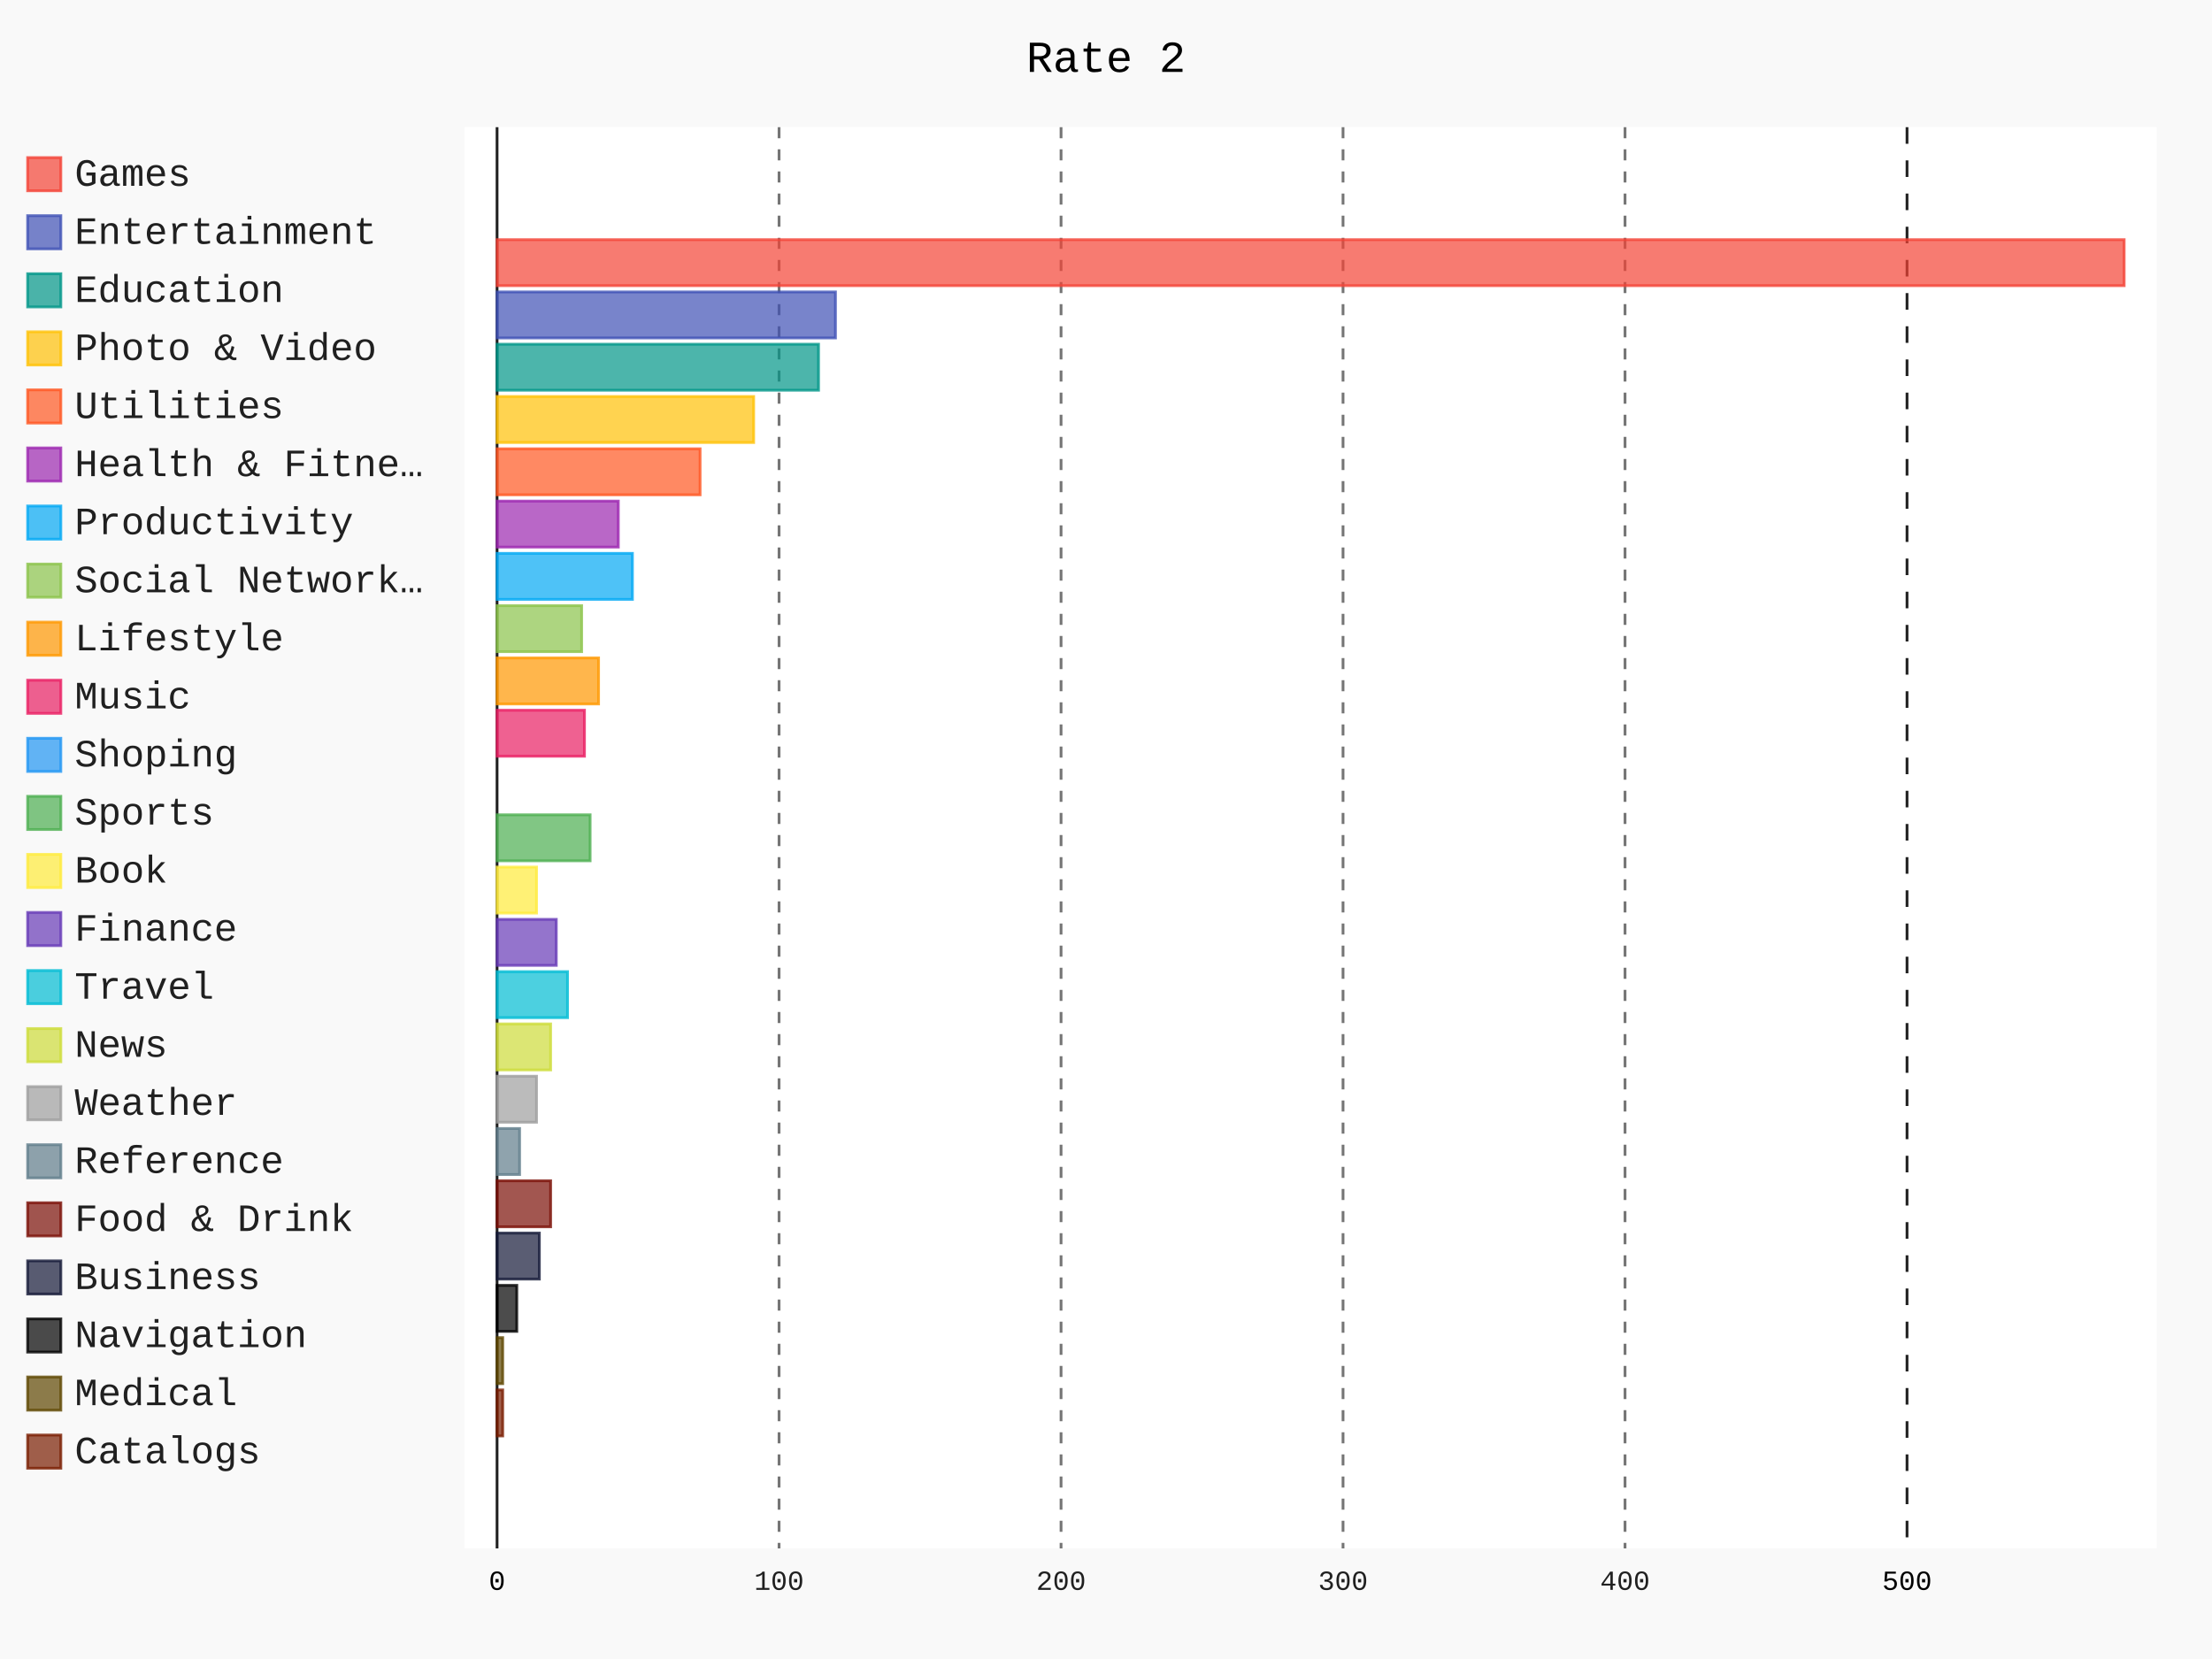
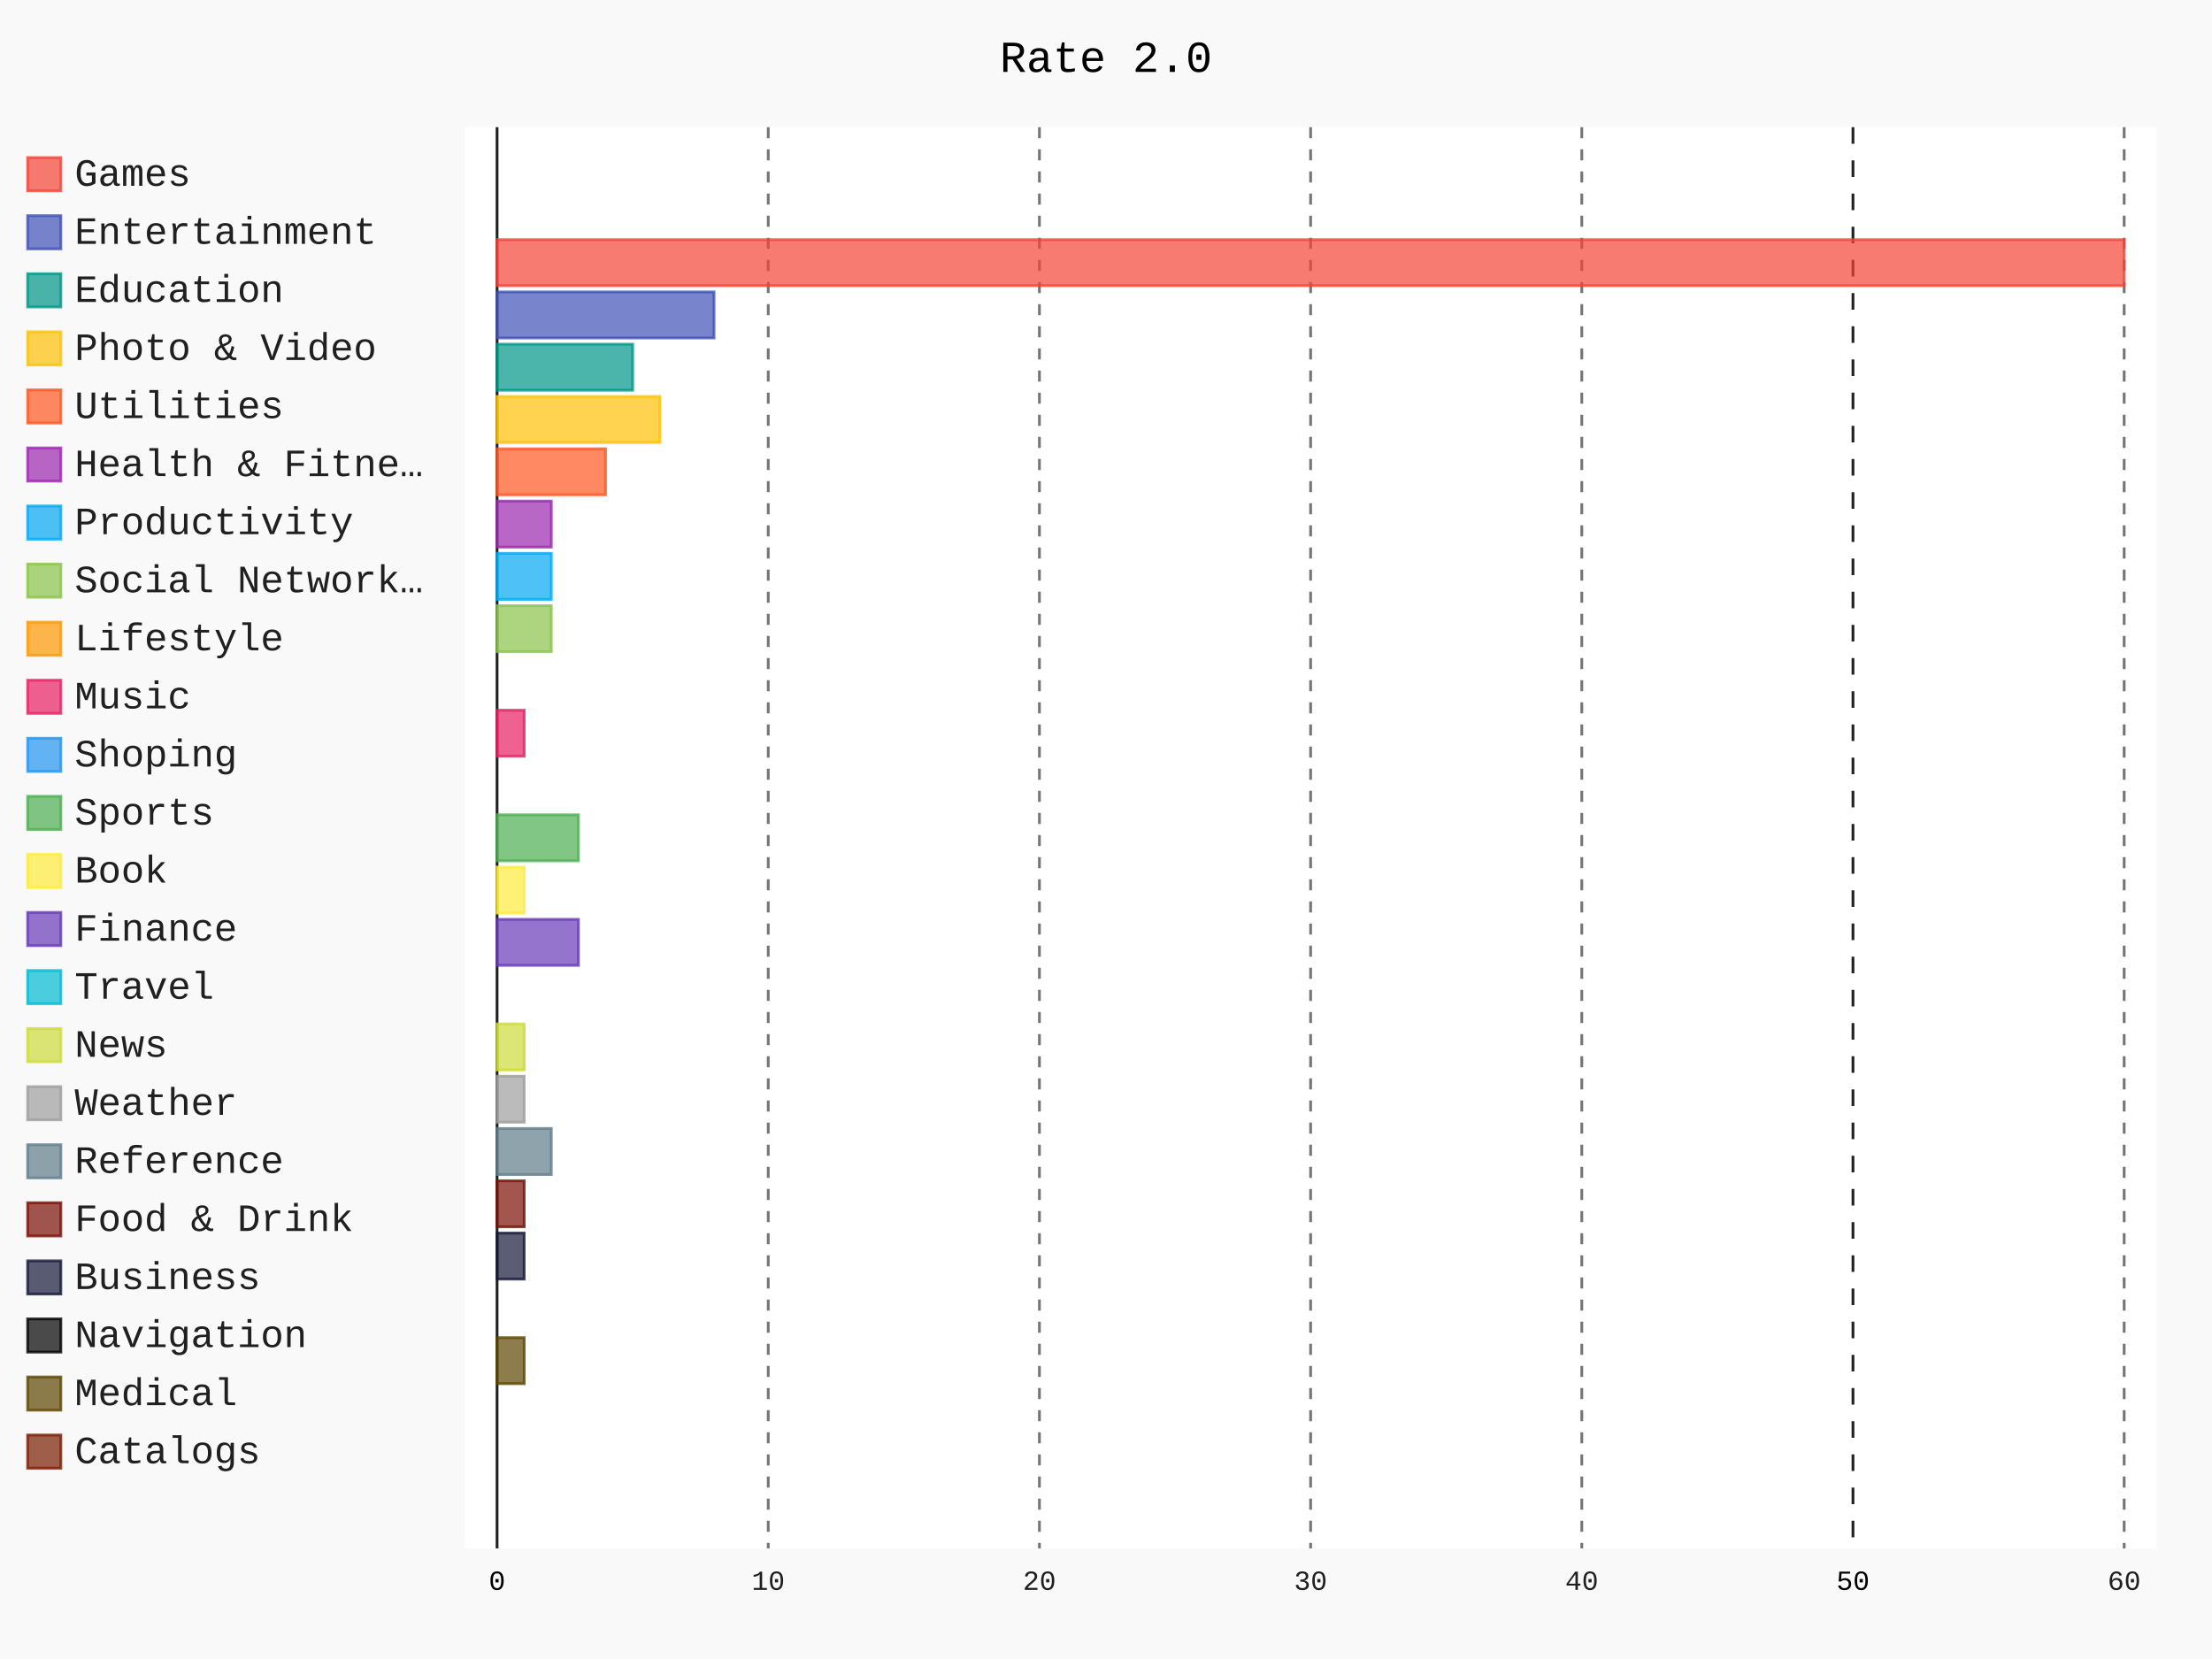
- <svg xmlns="http://www.w3.org/2000/svg" class="pygal-chart" id="chart-5ec84d60-c176-48b4-9301-b183971da204" viewBox="0 0 800 600">
+ <svg xmlns="http://www.w3.org/2000/svg" class="pygal-chart" id="chart-6bfb911c-ed62-4d35-9a18-d4109e89d734" viewBox="0 0 800 600">
  <defs>
-     <style type="text/css">#chart-5ec84d60-c176-48b4-9301-b183971da204{-webkit-user-select:none;-webkit-font-smoothing:antialiased;font-family:Consolas,"Liberation Mono",Menlo,Courier,monospace}#chart-5ec84d60-c176-48b4-9301-b183971da204 .title{font-family:Consolas,"Liberation Mono",Menlo,Courier,monospace;font-size:16px}#chart-5ec84d60-c176-48b4-9301-b183971da204 .legends .legend text{font-family:Consolas,"Liberation Mono",Menlo,Courier,monospace;font-size:14px}#chart-5ec84d60-c176-48b4-9301-b183971da204 .axis text{font-family:Consolas,"Liberation Mono",Menlo,Courier,monospace;font-size:10px}#chart-5ec84d60-c176-48b4-9301-b183971da204 .axis text.major{font-family:Consolas,"Liberation Mono",Menlo,Courier,monospace;font-size:10px}#chart-5ec84d60-c176-48b4-9301-b183971da204 .text-overlay text.value{font-family:Consolas,"Liberation Mono",Menlo,Courier,monospace;font-size:16px}#chart-5ec84d60-c176-48b4-9301-b183971da204 .text-overlay text.label{font-family:Consolas,"Liberation Mono",Menlo,Courier,monospace;font-size:10px}#chart-5ec84d60-c176-48b4-9301-b183971da204 .tooltip{font-family:Consolas,"Liberation Mono",Menlo,Courier,monospace;font-size:14px}#chart-5ec84d60-c176-48b4-9301-b183971da204 text.no_data{font-family:Consolas,"Liberation Mono",Menlo,Courier,monospace;font-size:64px}
- #chart-5ec84d60-c176-48b4-9301-b183971da204{background-color:rgba(249,249,249,1)}#chart-5ec84d60-c176-48b4-9301-b183971da204 path,#chart-5ec84d60-c176-48b4-9301-b183971da204 line,#chart-5ec84d60-c176-48b4-9301-b183971da204 rect,#chart-5ec84d60-c176-48b4-9301-b183971da204 circle{-webkit-transition:150ms;-moz-transition:150ms;transition:150ms}#chart-5ec84d60-c176-48b4-9301-b183971da204 .graph &gt; .background{fill:rgba(249,249,249,1)}#chart-5ec84d60-c176-48b4-9301-b183971da204 .plot &gt; .background{fill:rgba(255,255,255,1)}#chart-5ec84d60-c176-48b4-9301-b183971da204 .graph{fill:rgba(0,0,0,.87)}#chart-5ec84d60-c176-48b4-9301-b183971da204 text.no_data{fill:rgba(0,0,0,1)}#chart-5ec84d60-c176-48b4-9301-b183971da204 .title{fill:rgba(0,0,0,1)}#chart-5ec84d60-c176-48b4-9301-b183971da204 .legends .legend text{fill:rgba(0,0,0,.87)}#chart-5ec84d60-c176-48b4-9301-b183971da204 .legends .legend:hover text{fill:rgba(0,0,0,1)}#chart-5ec84d60-c176-48b4-9301-b183971da204 .axis .line{stroke:rgba(0,0,0,1)}#chart-5ec84d60-c176-48b4-9301-b183971da204 .axis .guide.line{stroke:rgba(0,0,0,.54)}#chart-5ec84d60-c176-48b4-9301-b183971da204 .axis .major.line{stroke:rgba(0,0,0,.87)}#chart-5ec84d60-c176-48b4-9301-b183971da204 .axis text.major{fill:rgba(0,0,0,1)}#chart-5ec84d60-c176-48b4-9301-b183971da204 .axis.y .guides:hover .guide.line,#chart-5ec84d60-c176-48b4-9301-b183971da204 .line-graph .axis.x .guides:hover .guide.line,#chart-5ec84d60-c176-48b4-9301-b183971da204 .stackedline-graph .axis.x .guides:hover .guide.line,#chart-5ec84d60-c176-48b4-9301-b183971da204 .xy-graph .axis.x .guides:hover .guide.line{stroke:rgba(0,0,0,1)}#chart-5ec84d60-c176-48b4-9301-b183971da204 .axis .guides:hover text{fill:rgba(0,0,0,1)}#chart-5ec84d60-c176-48b4-9301-b183971da204 .reactive{fill-opacity:.7;stroke-opacity:.8}#chart-5ec84d60-c176-48b4-9301-b183971da204 .ci{stroke:rgba(0,0,0,.87)}#chart-5ec84d60-c176-48b4-9301-b183971da204 .reactive.active,#chart-5ec84d60-c176-48b4-9301-b183971da204 .active .reactive{fill-opacity:.8;stroke-opacity:.9;stroke-width:4}#chart-5ec84d60-c176-48b4-9301-b183971da204 .ci .reactive.active{stroke-width:1.5}#chart-5ec84d60-c176-48b4-9301-b183971da204 .series text{fill:rgba(0,0,0,1)}#chart-5ec84d60-c176-48b4-9301-b183971da204 .tooltip rect{fill:rgba(255,255,255,1);stroke:rgba(0,0,0,1);-webkit-transition:opacity 150ms;-moz-transition:opacity 150ms;transition:opacity 150ms}#chart-5ec84d60-c176-48b4-9301-b183971da204 .tooltip .label{fill:rgba(0,0,0,.87)}#chart-5ec84d60-c176-48b4-9301-b183971da204 .tooltip .label{fill:rgba(0,0,0,.87)}#chart-5ec84d60-c176-48b4-9301-b183971da204 .tooltip .legend{font-size:.8em;fill:rgba(0,0,0,.54)}#chart-5ec84d60-c176-48b4-9301-b183971da204 .tooltip .x_label{font-size:.6em;fill:rgba(0,0,0,1)}#chart-5ec84d60-c176-48b4-9301-b183971da204 .tooltip .xlink{font-size:.5em;text-decoration:underline}#chart-5ec84d60-c176-48b4-9301-b183971da204 .tooltip .value{font-size:1.5em}#chart-5ec84d60-c176-48b4-9301-b183971da204 .bound{font-size:.5em}#chart-5ec84d60-c176-48b4-9301-b183971da204 .max-value{font-size:.75em;fill:rgba(0,0,0,.54)}#chart-5ec84d60-c176-48b4-9301-b183971da204 .map-element{fill:rgba(255,255,255,1);stroke:rgba(0,0,0,.54) !important}#chart-5ec84d60-c176-48b4-9301-b183971da204 .map-element .reactive{fill-opacity:inherit;stroke-opacity:inherit}#chart-5ec84d60-c176-48b4-9301-b183971da204 .color-0,#chart-5ec84d60-c176-48b4-9301-b183971da204 .color-0 a:visited{stroke:#f44336;fill:#f44336}#chart-5ec84d60-c176-48b4-9301-b183971da204 .color-1,#chart-5ec84d60-c176-48b4-9301-b183971da204 .color-1 a:visited{stroke:#3f51b5;fill:#3f51b5}#chart-5ec84d60-c176-48b4-9301-b183971da204 .color-2,#chart-5ec84d60-c176-48b4-9301-b183971da204 .color-2 a:visited{stroke:#009688;fill:#009688}#chart-5ec84d60-c176-48b4-9301-b183971da204 .color-3,#chart-5ec84d60-c176-48b4-9301-b183971da204 .color-3 a:visited{stroke:#ffc107;fill:#ffc107}#chart-5ec84d60-c176-48b4-9301-b183971da204 .color-4,#chart-5ec84d60-c176-48b4-9301-b183971da204 .color-4 a:visited{stroke:#ff5722;fill:#ff5722}#chart-5ec84d60-c176-48b4-9301-b183971da204 .color-5,#chart-5ec84d60-c176-48b4-9301-b183971da204 .color-5 a:visited{stroke:#9c27b0;fill:#9c27b0}#chart-5ec84d60-c176-48b4-9301-b183971da204 .color-6,#chart-5ec84d60-c176-48b4-9301-b183971da204 .color-6 a:visited{stroke:#03a9f4;fill:#03a9f4}#chart-5ec84d60-c176-48b4-9301-b183971da204 .color-7,#chart-5ec84d60-c176-48b4-9301-b183971da204 .color-7 a:visited{stroke:#8bc34a;fill:#8bc34a}#chart-5ec84d60-c176-48b4-9301-b183971da204 .color-8,#chart-5ec84d60-c176-48b4-9301-b183971da204 .color-8 a:visited{stroke:#ff9800;fill:#ff9800}#chart-5ec84d60-c176-48b4-9301-b183971da204 .color-9,#chart-5ec84d60-c176-48b4-9301-b183971da204 .color-9 a:visited{stroke:#e91e63;fill:#e91e63}#chart-5ec84d60-c176-48b4-9301-b183971da204 .color-10,#chart-5ec84d60-c176-48b4-9301-b183971da204 .color-10 a:visited{stroke:#2196f3;fill:#2196f3}#chart-5ec84d60-c176-48b4-9301-b183971da204 .color-11,#chart-5ec84d60-c176-48b4-9301-b183971da204 .color-11 a:visited{stroke:#4caf50;fill:#4caf50}#chart-5ec84d60-c176-48b4-9301-b183971da204 .color-12,#chart-5ec84d60-c176-48b4-9301-b183971da204 .color-12 a:visited{stroke:#ffeb3b;fill:#ffeb3b}#chart-5ec84d60-c176-48b4-9301-b183971da204 .color-13,#chart-5ec84d60-c176-48b4-9301-b183971da204 .color-13 a:visited{stroke:#673ab7;fill:#673ab7}#chart-5ec84d60-c176-48b4-9301-b183971da204 .color-14,#chart-5ec84d60-c176-48b4-9301-b183971da204 .color-14 a:visited{stroke:#00bcd4;fill:#00bcd4}#chart-5ec84d60-c176-48b4-9301-b183971da204 .color-15,#chart-5ec84d60-c176-48b4-9301-b183971da204 .color-15 a:visited{stroke:#cddc39;fill:#cddc39}#chart-5ec84d60-c176-48b4-9301-b183971da204 .color-16,#chart-5ec84d60-c176-48b4-9301-b183971da204 .color-16 a:visited{stroke:#9e9e9e;fill:#9e9e9e}#chart-5ec84d60-c176-48b4-9301-b183971da204 .color-17,#chart-5ec84d60-c176-48b4-9301-b183971da204 .color-17 a:visited{stroke:#607d8b;fill:#607d8b}#chart-5ec84d60-c176-48b4-9301-b183971da204 .color-18,#chart-5ec84d60-c176-48b4-9301-b183971da204 .color-18 a:visited{stroke:#7b0f07;fill:#7b0f07}#chart-5ec84d60-c176-48b4-9301-b183971da204 .color-19,#chart-5ec84d60-c176-48b4-9301-b183971da204 .color-19 a:visited{stroke:#141938;fill:#141938}#chart-5ec84d60-c176-48b4-9301-b183971da204 .color-20,#chart-5ec84d60-c176-48b4-9301-b183971da204 .color-20 a:visited{stroke:#000000;fill:#000000}#chart-5ec84d60-c176-48b4-9301-b183971da204 .color-21,#chart-5ec84d60-c176-48b4-9301-b183971da204 .color-21 a:visited{stroke:#5e4600;fill:#5e4600}#chart-5ec84d60-c176-48b4-9301-b183971da204 .color-22,#chart-5ec84d60-c176-48b4-9301-b183971da204 .color-22 a:visited{stroke:#791d00;fill:#791d00}#chart-5ec84d60-c176-48b4-9301-b183971da204 .text-overlay .color-0 text{fill:black}#chart-5ec84d60-c176-48b4-9301-b183971da204 .text-overlay .color-1 text{fill:black}#chart-5ec84d60-c176-48b4-9301-b183971da204 .text-overlay .color-2 text{fill:black}#chart-5ec84d60-c176-48b4-9301-b183971da204 .text-overlay .color-3 text{fill:black}#chart-5ec84d60-c176-48b4-9301-b183971da204 .text-overlay .color-4 text{fill:black}#chart-5ec84d60-c176-48b4-9301-b183971da204 .text-overlay .color-5 text{fill:black}#chart-5ec84d60-c176-48b4-9301-b183971da204 .text-overlay .color-6 text{fill:black}#chart-5ec84d60-c176-48b4-9301-b183971da204 .text-overlay .color-7 text{fill:black}#chart-5ec84d60-c176-48b4-9301-b183971da204 .text-overlay .color-8 text{fill:black}#chart-5ec84d60-c176-48b4-9301-b183971da204 .text-overlay .color-9 text{fill:black}#chart-5ec84d60-c176-48b4-9301-b183971da204 .text-overlay .color-10 text{fill:black}#chart-5ec84d60-c176-48b4-9301-b183971da204 .text-overlay .color-11 text{fill:black}#chart-5ec84d60-c176-48b4-9301-b183971da204 .text-overlay .color-12 text{fill:black}#chart-5ec84d60-c176-48b4-9301-b183971da204 .text-overlay .color-13 text{fill:black}#chart-5ec84d60-c176-48b4-9301-b183971da204 .text-overlay .color-14 text{fill:black}#chart-5ec84d60-c176-48b4-9301-b183971da204 .text-overlay .color-15 text{fill:black}#chart-5ec84d60-c176-48b4-9301-b183971da204 .text-overlay .color-16 text{fill:black}#chart-5ec84d60-c176-48b4-9301-b183971da204 .text-overlay .color-17 text{fill:black}#chart-5ec84d60-c176-48b4-9301-b183971da204 .text-overlay .color-18 text{fill:black}#chart-5ec84d60-c176-48b4-9301-b183971da204 .text-overlay .color-19 text{fill:white}#chart-5ec84d60-c176-48b4-9301-b183971da204 .text-overlay .color-20 text{fill:white}#chart-5ec84d60-c176-48b4-9301-b183971da204 .text-overlay .color-21 text{fill:black}#chart-5ec84d60-c176-48b4-9301-b183971da204 .text-overlay .color-22 text{fill:black}
- #chart-5ec84d60-c176-48b4-9301-b183971da204 text.no_data{text-anchor:middle}#chart-5ec84d60-c176-48b4-9301-b183971da204 .guide.line{fill:none}#chart-5ec84d60-c176-48b4-9301-b183971da204 .centered{text-anchor:middle}#chart-5ec84d60-c176-48b4-9301-b183971da204 .title{text-anchor:middle}#chart-5ec84d60-c176-48b4-9301-b183971da204 .legends .legend text{fill-opacity:1}#chart-5ec84d60-c176-48b4-9301-b183971da204 .axis.x text{text-anchor:middle}#chart-5ec84d60-c176-48b4-9301-b183971da204 .axis.x:not(.web) text[transform]{text-anchor:start}#chart-5ec84d60-c176-48b4-9301-b183971da204 .axis.x:not(.web) text[transform].backwards{text-anchor:end}#chart-5ec84d60-c176-48b4-9301-b183971da204 .axis.y text{text-anchor:end}#chart-5ec84d60-c176-48b4-9301-b183971da204 .axis.y text[transform].backwards{text-anchor:start}#chart-5ec84d60-c176-48b4-9301-b183971da204 .axis.y2 text{text-anchor:start}#chart-5ec84d60-c176-48b4-9301-b183971da204 .axis.y2 text[transform].backwards{text-anchor:end}#chart-5ec84d60-c176-48b4-9301-b183971da204 .axis .guide.line{stroke-dasharray:4,4}#chart-5ec84d60-c176-48b4-9301-b183971da204 .axis .major.guide.line{stroke-dasharray:6,6}#chart-5ec84d60-c176-48b4-9301-b183971da204 .horizontal .axis.y .guide.line,#chart-5ec84d60-c176-48b4-9301-b183971da204 .horizontal .axis.y2 .guide.line,#chart-5ec84d60-c176-48b4-9301-b183971da204 .vertical .axis.x .guide.line{opacity:0}#chart-5ec84d60-c176-48b4-9301-b183971da204 .horizontal .axis.always_show .guide.line,#chart-5ec84d60-c176-48b4-9301-b183971da204 .vertical .axis.always_show .guide.line{opacity:1 !important}#chart-5ec84d60-c176-48b4-9301-b183971da204 .axis.y .guides:hover .guide.line,#chart-5ec84d60-c176-48b4-9301-b183971da204 .axis.y2 .guides:hover .guide.line,#chart-5ec84d60-c176-48b4-9301-b183971da204 .axis.x .guides:hover .guide.line{opacity:1}#chart-5ec84d60-c176-48b4-9301-b183971da204 .axis .guides:hover text{opacity:1}#chart-5ec84d60-c176-48b4-9301-b183971da204 .nofill{fill:none}#chart-5ec84d60-c176-48b4-9301-b183971da204 .subtle-fill{fill-opacity:.2}#chart-5ec84d60-c176-48b4-9301-b183971da204 .dot{stroke-width:1px;fill-opacity:1}#chart-5ec84d60-c176-48b4-9301-b183971da204 .dot.active{stroke-width:5px}#chart-5ec84d60-c176-48b4-9301-b183971da204 .dot.negative{fill:transparent}#chart-5ec84d60-c176-48b4-9301-b183971da204 text,#chart-5ec84d60-c176-48b4-9301-b183971da204 tspan{stroke:none !important}#chart-5ec84d60-c176-48b4-9301-b183971da204 .series text.active{opacity:1}#chart-5ec84d60-c176-48b4-9301-b183971da204 .tooltip rect{fill-opacity:.95;stroke-width:.5}#chart-5ec84d60-c176-48b4-9301-b183971da204 .tooltip text{fill-opacity:1}#chart-5ec84d60-c176-48b4-9301-b183971da204 .showable{visibility:hidden}#chart-5ec84d60-c176-48b4-9301-b183971da204 .showable.shown{visibility:visible}#chart-5ec84d60-c176-48b4-9301-b183971da204 .gauge-background{fill:rgba(229,229,229,1);stroke:none}#chart-5ec84d60-c176-48b4-9301-b183971da204 .bg-lines{stroke:rgba(249,249,249,1);stroke-width:2px}</style>
+     <style type="text/css">#chart-6bfb911c-ed62-4d35-9a18-d4109e89d734{-webkit-user-select:none;-webkit-font-smoothing:antialiased;font-family:Consolas,"Liberation Mono",Menlo,Courier,monospace}#chart-6bfb911c-ed62-4d35-9a18-d4109e89d734 .title{font-family:Consolas,"Liberation Mono",Menlo,Courier,monospace;font-size:16px}#chart-6bfb911c-ed62-4d35-9a18-d4109e89d734 .legends .legend text{font-family:Consolas,"Liberation Mono",Menlo,Courier,monospace;font-size:14px}#chart-6bfb911c-ed62-4d35-9a18-d4109e89d734 .axis text{font-family:Consolas,"Liberation Mono",Menlo,Courier,monospace;font-size:10px}#chart-6bfb911c-ed62-4d35-9a18-d4109e89d734 .axis text.major{font-family:Consolas,"Liberation Mono",Menlo,Courier,monospace;font-size:10px}#chart-6bfb911c-ed62-4d35-9a18-d4109e89d734 .text-overlay text.value{font-family:Consolas,"Liberation Mono",Menlo,Courier,monospace;font-size:16px}#chart-6bfb911c-ed62-4d35-9a18-d4109e89d734 .text-overlay text.label{font-family:Consolas,"Liberation Mono",Menlo,Courier,monospace;font-size:10px}#chart-6bfb911c-ed62-4d35-9a18-d4109e89d734 .tooltip{font-family:Consolas,"Liberation Mono",Menlo,Courier,monospace;font-size:14px}#chart-6bfb911c-ed62-4d35-9a18-d4109e89d734 text.no_data{font-family:Consolas,"Liberation Mono",Menlo,Courier,monospace;font-size:64px}
+ #chart-6bfb911c-ed62-4d35-9a18-d4109e89d734{background-color:rgba(249,249,249,1)}#chart-6bfb911c-ed62-4d35-9a18-d4109e89d734 path,#chart-6bfb911c-ed62-4d35-9a18-d4109e89d734 line,#chart-6bfb911c-ed62-4d35-9a18-d4109e89d734 rect,#chart-6bfb911c-ed62-4d35-9a18-d4109e89d734 circle{-webkit-transition:150ms;-moz-transition:150ms;transition:150ms}#chart-6bfb911c-ed62-4d35-9a18-d4109e89d734 .graph &gt; .background{fill:rgba(249,249,249,1)}#chart-6bfb911c-ed62-4d35-9a18-d4109e89d734 .plot &gt; .background{fill:rgba(255,255,255,1)}#chart-6bfb911c-ed62-4d35-9a18-d4109e89d734 .graph{fill:rgba(0,0,0,.87)}#chart-6bfb911c-ed62-4d35-9a18-d4109e89d734 text.no_data{fill:rgba(0,0,0,1)}#chart-6bfb911c-ed62-4d35-9a18-d4109e89d734 .title{fill:rgba(0,0,0,1)}#chart-6bfb911c-ed62-4d35-9a18-d4109e89d734 .legends .legend text{fill:rgba(0,0,0,.87)}#chart-6bfb911c-ed62-4d35-9a18-d4109e89d734 .legends .legend:hover text{fill:rgba(0,0,0,1)}#chart-6bfb911c-ed62-4d35-9a18-d4109e89d734 .axis .line{stroke:rgba(0,0,0,1)}#chart-6bfb911c-ed62-4d35-9a18-d4109e89d734 .axis .guide.line{stroke:rgba(0,0,0,.54)}#chart-6bfb911c-ed62-4d35-9a18-d4109e89d734 .axis .major.line{stroke:rgba(0,0,0,.87)}#chart-6bfb911c-ed62-4d35-9a18-d4109e89d734 .axis text.major{fill:rgba(0,0,0,1)}#chart-6bfb911c-ed62-4d35-9a18-d4109e89d734 .axis.y .guides:hover .guide.line,#chart-6bfb911c-ed62-4d35-9a18-d4109e89d734 .line-graph .axis.x .guides:hover .guide.line,#chart-6bfb911c-ed62-4d35-9a18-d4109e89d734 .stackedline-graph .axis.x .guides:hover .guide.line,#chart-6bfb911c-ed62-4d35-9a18-d4109e89d734 .xy-graph .axis.x .guides:hover .guide.line{stroke:rgba(0,0,0,1)}#chart-6bfb911c-ed62-4d35-9a18-d4109e89d734 .axis .guides:hover text{fill:rgba(0,0,0,1)}#chart-6bfb911c-ed62-4d35-9a18-d4109e89d734 .reactive{fill-opacity:.7;stroke-opacity:.8}#chart-6bfb911c-ed62-4d35-9a18-d4109e89d734 .ci{stroke:rgba(0,0,0,.87)}#chart-6bfb911c-ed62-4d35-9a18-d4109e89d734 .reactive.active,#chart-6bfb911c-ed62-4d35-9a18-d4109e89d734 .active .reactive{fill-opacity:.8;stroke-opacity:.9;stroke-width:4}#chart-6bfb911c-ed62-4d35-9a18-d4109e89d734 .ci .reactive.active{stroke-width:1.5}#chart-6bfb911c-ed62-4d35-9a18-d4109e89d734 .series text{fill:rgba(0,0,0,1)}#chart-6bfb911c-ed62-4d35-9a18-d4109e89d734 .tooltip rect{fill:rgba(255,255,255,1);stroke:rgba(0,0,0,1);-webkit-transition:opacity 150ms;-moz-transition:opacity 150ms;transition:opacity 150ms}#chart-6bfb911c-ed62-4d35-9a18-d4109e89d734 .tooltip .label{fill:rgba(0,0,0,.87)}#chart-6bfb911c-ed62-4d35-9a18-d4109e89d734 .tooltip .label{fill:rgba(0,0,0,.87)}#chart-6bfb911c-ed62-4d35-9a18-d4109e89d734 .tooltip .legend{font-size:.8em;fill:rgba(0,0,0,.54)}#chart-6bfb911c-ed62-4d35-9a18-d4109e89d734 .tooltip .x_label{font-size:.6em;fill:rgba(0,0,0,1)}#chart-6bfb911c-ed62-4d35-9a18-d4109e89d734 .tooltip .xlink{font-size:.5em;text-decoration:underline}#chart-6bfb911c-ed62-4d35-9a18-d4109e89d734 .tooltip .value{font-size:1.5em}#chart-6bfb911c-ed62-4d35-9a18-d4109e89d734 .bound{font-size:.5em}#chart-6bfb911c-ed62-4d35-9a18-d4109e89d734 .max-value{font-size:.75em;fill:rgba(0,0,0,.54)}#chart-6bfb911c-ed62-4d35-9a18-d4109e89d734 .map-element{fill:rgba(255,255,255,1);stroke:rgba(0,0,0,.54) !important}#chart-6bfb911c-ed62-4d35-9a18-d4109e89d734 .map-element .reactive{fill-opacity:inherit;stroke-opacity:inherit}#chart-6bfb911c-ed62-4d35-9a18-d4109e89d734 .color-0,#chart-6bfb911c-ed62-4d35-9a18-d4109e89d734 .color-0 a:visited{stroke:#f44336;fill:#f44336}#chart-6bfb911c-ed62-4d35-9a18-d4109e89d734 .color-1,#chart-6bfb911c-ed62-4d35-9a18-d4109e89d734 .color-1 a:visited{stroke:#3f51b5;fill:#3f51b5}#chart-6bfb911c-ed62-4d35-9a18-d4109e89d734 .color-2,#chart-6bfb911c-ed62-4d35-9a18-d4109e89d734 .color-2 a:visited{stroke:#009688;fill:#009688}#chart-6bfb911c-ed62-4d35-9a18-d4109e89d734 .color-3,#chart-6bfb911c-ed62-4d35-9a18-d4109e89d734 .color-3 a:visited{stroke:#ffc107;fill:#ffc107}#chart-6bfb911c-ed62-4d35-9a18-d4109e89d734 .color-4,#chart-6bfb911c-ed62-4d35-9a18-d4109e89d734 .color-4 a:visited{stroke:#ff5722;fill:#ff5722}#chart-6bfb911c-ed62-4d35-9a18-d4109e89d734 .color-5,#chart-6bfb911c-ed62-4d35-9a18-d4109e89d734 .color-5 a:visited{stroke:#9c27b0;fill:#9c27b0}#chart-6bfb911c-ed62-4d35-9a18-d4109e89d734 .color-6,#chart-6bfb911c-ed62-4d35-9a18-d4109e89d734 .color-6 a:visited{stroke:#03a9f4;fill:#03a9f4}#chart-6bfb911c-ed62-4d35-9a18-d4109e89d734 .color-7,#chart-6bfb911c-ed62-4d35-9a18-d4109e89d734 .color-7 a:visited{stroke:#8bc34a;fill:#8bc34a}#chart-6bfb911c-ed62-4d35-9a18-d4109e89d734 .color-8,#chart-6bfb911c-ed62-4d35-9a18-d4109e89d734 .color-8 a:visited{stroke:#ff9800;fill:#ff9800}#chart-6bfb911c-ed62-4d35-9a18-d4109e89d734 .color-9,#chart-6bfb911c-ed62-4d35-9a18-d4109e89d734 .color-9 a:visited{stroke:#e91e63;fill:#e91e63}#chart-6bfb911c-ed62-4d35-9a18-d4109e89d734 .color-10,#chart-6bfb911c-ed62-4d35-9a18-d4109e89d734 .color-10 a:visited{stroke:#2196f3;fill:#2196f3}#chart-6bfb911c-ed62-4d35-9a18-d4109e89d734 .color-11,#chart-6bfb911c-ed62-4d35-9a18-d4109e89d734 .color-11 a:visited{stroke:#4caf50;fill:#4caf50}#chart-6bfb911c-ed62-4d35-9a18-d4109e89d734 .color-12,#chart-6bfb911c-ed62-4d35-9a18-d4109e89d734 .color-12 a:visited{stroke:#ffeb3b;fill:#ffeb3b}#chart-6bfb911c-ed62-4d35-9a18-d4109e89d734 .color-13,#chart-6bfb911c-ed62-4d35-9a18-d4109e89d734 .color-13 a:visited{stroke:#673ab7;fill:#673ab7}#chart-6bfb911c-ed62-4d35-9a18-d4109e89d734 .color-14,#chart-6bfb911c-ed62-4d35-9a18-d4109e89d734 .color-14 a:visited{stroke:#00bcd4;fill:#00bcd4}#chart-6bfb911c-ed62-4d35-9a18-d4109e89d734 .color-15,#chart-6bfb911c-ed62-4d35-9a18-d4109e89d734 .color-15 a:visited{stroke:#cddc39;fill:#cddc39}#chart-6bfb911c-ed62-4d35-9a18-d4109e89d734 .color-16,#chart-6bfb911c-ed62-4d35-9a18-d4109e89d734 .color-16 a:visited{stroke:#9e9e9e;fill:#9e9e9e}#chart-6bfb911c-ed62-4d35-9a18-d4109e89d734 .color-17,#chart-6bfb911c-ed62-4d35-9a18-d4109e89d734 .color-17 a:visited{stroke:#607d8b;fill:#607d8b}#chart-6bfb911c-ed62-4d35-9a18-d4109e89d734 .color-18,#chart-6bfb911c-ed62-4d35-9a18-d4109e89d734 .color-18 a:visited{stroke:#7b0f07;fill:#7b0f07}#chart-6bfb911c-ed62-4d35-9a18-d4109e89d734 .color-19,#chart-6bfb911c-ed62-4d35-9a18-d4109e89d734 .color-19 a:visited{stroke:#141938;fill:#141938}#chart-6bfb911c-ed62-4d35-9a18-d4109e89d734 .color-20,#chart-6bfb911c-ed62-4d35-9a18-d4109e89d734 .color-20 a:visited{stroke:#000000;fill:#000000}#chart-6bfb911c-ed62-4d35-9a18-d4109e89d734 .color-21,#chart-6bfb911c-ed62-4d35-9a18-d4109e89d734 .color-21 a:visited{stroke:#5e4600;fill:#5e4600}#chart-6bfb911c-ed62-4d35-9a18-d4109e89d734 .color-22,#chart-6bfb911c-ed62-4d35-9a18-d4109e89d734 .color-22 a:visited{stroke:#791d00;fill:#791d00}#chart-6bfb911c-ed62-4d35-9a18-d4109e89d734 .text-overlay .color-0 text{fill:black}#chart-6bfb911c-ed62-4d35-9a18-d4109e89d734 .text-overlay .color-1 text{fill:black}#chart-6bfb911c-ed62-4d35-9a18-d4109e89d734 .text-overlay .color-2 text{fill:black}#chart-6bfb911c-ed62-4d35-9a18-d4109e89d734 .text-overlay .color-3 text{fill:black}#chart-6bfb911c-ed62-4d35-9a18-d4109e89d734 .text-overlay .color-4 text{fill:black}#chart-6bfb911c-ed62-4d35-9a18-d4109e89d734 .text-overlay .color-5 text{fill:black}#chart-6bfb911c-ed62-4d35-9a18-d4109e89d734 .text-overlay .color-6 text{fill:black}#chart-6bfb911c-ed62-4d35-9a18-d4109e89d734 .text-overlay .color-7 text{fill:black}#chart-6bfb911c-ed62-4d35-9a18-d4109e89d734 .text-overlay .color-8 text{fill:black}#chart-6bfb911c-ed62-4d35-9a18-d4109e89d734 .text-overlay .color-9 text{fill:black}#chart-6bfb911c-ed62-4d35-9a18-d4109e89d734 .text-overlay .color-10 text{fill:black}#chart-6bfb911c-ed62-4d35-9a18-d4109e89d734 .text-overlay .color-11 text{fill:black}#chart-6bfb911c-ed62-4d35-9a18-d4109e89d734 .text-overlay .color-12 text{fill:black}#chart-6bfb911c-ed62-4d35-9a18-d4109e89d734 .text-overlay .color-13 text{fill:black}#chart-6bfb911c-ed62-4d35-9a18-d4109e89d734 .text-overlay .color-14 text{fill:black}#chart-6bfb911c-ed62-4d35-9a18-d4109e89d734 .text-overlay .color-15 text{fill:black}#chart-6bfb911c-ed62-4d35-9a18-d4109e89d734 .text-overlay .color-16 text{fill:black}#chart-6bfb911c-ed62-4d35-9a18-d4109e89d734 .text-overlay .color-17 text{fill:black}#chart-6bfb911c-ed62-4d35-9a18-d4109e89d734 .text-overlay .color-18 text{fill:black}#chart-6bfb911c-ed62-4d35-9a18-d4109e89d734 .text-overlay .color-19 text{fill:white}#chart-6bfb911c-ed62-4d35-9a18-d4109e89d734 .text-overlay .color-20 text{fill:white}#chart-6bfb911c-ed62-4d35-9a18-d4109e89d734 .text-overlay .color-21 text{fill:black}#chart-6bfb911c-ed62-4d35-9a18-d4109e89d734 .text-overlay .color-22 text{fill:black}
+ #chart-6bfb911c-ed62-4d35-9a18-d4109e89d734 text.no_data{text-anchor:middle}#chart-6bfb911c-ed62-4d35-9a18-d4109e89d734 .guide.line{fill:none}#chart-6bfb911c-ed62-4d35-9a18-d4109e89d734 .centered{text-anchor:middle}#chart-6bfb911c-ed62-4d35-9a18-d4109e89d734 .title{text-anchor:middle}#chart-6bfb911c-ed62-4d35-9a18-d4109e89d734 .legends .legend text{fill-opacity:1}#chart-6bfb911c-ed62-4d35-9a18-d4109e89d734 .axis.x text{text-anchor:middle}#chart-6bfb911c-ed62-4d35-9a18-d4109e89d734 .axis.x:not(.web) text[transform]{text-anchor:start}#chart-6bfb911c-ed62-4d35-9a18-d4109e89d734 .axis.x:not(.web) text[transform].backwards{text-anchor:end}#chart-6bfb911c-ed62-4d35-9a18-d4109e89d734 .axis.y text{text-anchor:end}#chart-6bfb911c-ed62-4d35-9a18-d4109e89d734 .axis.y text[transform].backwards{text-anchor:start}#chart-6bfb911c-ed62-4d35-9a18-d4109e89d734 .axis.y2 text{text-anchor:start}#chart-6bfb911c-ed62-4d35-9a18-d4109e89d734 .axis.y2 text[transform].backwards{text-anchor:end}#chart-6bfb911c-ed62-4d35-9a18-d4109e89d734 .axis .guide.line{stroke-dasharray:4,4}#chart-6bfb911c-ed62-4d35-9a18-d4109e89d734 .axis .major.guide.line{stroke-dasharray:6,6}#chart-6bfb911c-ed62-4d35-9a18-d4109e89d734 .horizontal .axis.y .guide.line,#chart-6bfb911c-ed62-4d35-9a18-d4109e89d734 .horizontal .axis.y2 .guide.line,#chart-6bfb911c-ed62-4d35-9a18-d4109e89d734 .vertical .axis.x .guide.line{opacity:0}#chart-6bfb911c-ed62-4d35-9a18-d4109e89d734 .horizontal .axis.always_show .guide.line,#chart-6bfb911c-ed62-4d35-9a18-d4109e89d734 .vertical .axis.always_show .guide.line{opacity:1 !important}#chart-6bfb911c-ed62-4d35-9a18-d4109e89d734 .axis.y .guides:hover .guide.line,#chart-6bfb911c-ed62-4d35-9a18-d4109e89d734 .axis.y2 .guides:hover .guide.line,#chart-6bfb911c-ed62-4d35-9a18-d4109e89d734 .axis.x .guides:hover .guide.line{opacity:1}#chart-6bfb911c-ed62-4d35-9a18-d4109e89d734 .axis .guides:hover text{opacity:1}#chart-6bfb911c-ed62-4d35-9a18-d4109e89d734 .nofill{fill:none}#chart-6bfb911c-ed62-4d35-9a18-d4109e89d734 .subtle-fill{fill-opacity:.2}#chart-6bfb911c-ed62-4d35-9a18-d4109e89d734 .dot{stroke-width:1px;fill-opacity:1}#chart-6bfb911c-ed62-4d35-9a18-d4109e89d734 .dot.active{stroke-width:5px}#chart-6bfb911c-ed62-4d35-9a18-d4109e89d734 .dot.negative{fill:transparent}#chart-6bfb911c-ed62-4d35-9a18-d4109e89d734 text,#chart-6bfb911c-ed62-4d35-9a18-d4109e89d734 tspan{stroke:none !important}#chart-6bfb911c-ed62-4d35-9a18-d4109e89d734 .series text.active{opacity:1}#chart-6bfb911c-ed62-4d35-9a18-d4109e89d734 .tooltip rect{fill-opacity:.95;stroke-width:.5}#chart-6bfb911c-ed62-4d35-9a18-d4109e89d734 .tooltip text{fill-opacity:1}#chart-6bfb911c-ed62-4d35-9a18-d4109e89d734 .showable{visibility:hidden}#chart-6bfb911c-ed62-4d35-9a18-d4109e89d734 .showable.shown{visibility:visible}#chart-6bfb911c-ed62-4d35-9a18-d4109e89d734 .gauge-background{fill:rgba(229,229,229,1);stroke:none}#chart-6bfb911c-ed62-4d35-9a18-d4109e89d734 .bg-lines{stroke:rgba(249,249,249,1);stroke-width:2px}</style>
  </defs>
  <g class="graph horizontalbar-graph horizontal">
    <rect class="background" height="600" width="800" x="0" y="0" />
    <g class="plot" transform="translate(168, 46)">
      <rect class="background" height="514" width="612.0" x="0" y="0" />
      <g class="axis x always_show">
        <g class="guides">
          <path class="axis major line" d="M11.769 0 v514" />
          <text class="major" x="11.769" y="529.0">0</text>
        </g>
        <g class="guides">
-           <path class="guide line" d="M113.756 0 v514" />
-           <text class="" x="113.756" y="529.0">100</text>
-         </g>
-         <g class="guides">
-           <path class="guide line" d="M215.742 0 v514" />
-           <text class="" x="215.742" y="529.0">200</text>
-         </g>
-         <g class="guides">
-           <path class="guide line" d="M317.728 0 v514" />
-           <text class="" x="317.728" y="529.0">300</text>
-         </g>
-         <g class="guides">
-           <path class="guide line" d="M419.715 0 v514" />
-           <text class="" x="419.715" y="529.0">400</text>
-         </g>
-         <g class="guides">
-           <path class="major guide line" d="M521.701 0 v514" />
-           <text class="major" x="521.701" y="529.0">500</text>
+           <path class="guide line" d="M109.846 0 v514" />
+           <text class="" x="109.846" y="529.0">10</text>
+         </g>
+         <g class="guides">
+           <path class="guide line" d="M207.923 0 v514" />
+           <text class="" x="207.923" y="529.0">20</text>
+         </g>
+         <g class="guides">
+           <path class="guide line" d="M306 0 v514" />
+           <text class="" x="306" y="529.0">30</text>
+         </g>
+         <g class="guides">
+           <path class="guide line" d="M404.077 0 v514" />
+           <text class="" x="404.077" y="529.0">40</text>
+         </g>
+         <g class="guides">
+           <path class="major guide line" d="M502.154 0 v514" />
+           <text class="major" x="502.154" y="529.0">50</text>
+         </g>
+         <g class="guides">
+           <path class="guide line" d="M600.231 0 v514" />
+           <text class="" x="600.231" y="529.0">60</text>
        </g>
      </g>
      <g class="series serie-22 color-22">
        <g class="bars">
          <g class="bar">
-             <rect class="rect reactive tooltip-trigger" height="16.641" rx="0" ry="0" width="2.04" x="11.769" y="456.686" />
+             <rect class="rect reactive tooltip-trigger" height="16.641" rx="0" ry="0" x="11.769" y="456.686" />
          </g>
        </g>
      </g>
      <g class="series serie-21 color-21">
        <g class="bars">
          <g class="bar">
-             <rect class="rect reactive tooltip-trigger" height="16.641" rx="0" ry="0" width="2.04" x="11.769" y="437.777" />
+             <rect class="rect reactive tooltip-trigger" height="16.641" rx="0" ry="0" width="9.808" x="11.769" y="437.777" />
          </g>
        </g>
      </g>
      <g class="series serie-20 color-20">
        <g class="bars">
          <g class="bar">
-             <rect class="rect reactive tooltip-trigger" height="16.641" rx="0" ry="0" width="7.139" x="11.769" y="418.867" />
+             <rect class="rect reactive tooltip-trigger" height="16.641" rx="0" ry="0" x="11.769" y="418.867" />
          </g>
        </g>
      </g>
      <g class="series serie-19 color-19">
        <g class="bars">
          <g class="bar">
-             <rect class="rect reactive tooltip-trigger" height="16.641" rx="0" ry="0" width="15.298" x="11.769" y="399.957" />
+             <rect class="rect reactive tooltip-trigger" height="16.641" rx="0" ry="0" width="9.808" x="11.769" y="399.957" />
          </g>
        </g>
      </g>
      <g class="series serie-18 color-18">
        <g class="bars">
          <g class="bar">
-             <rect class="rect reactive tooltip-trigger" height="16.641" rx="0" ry="0" width="19.377" x="11.769" y="381.048" />
+             <rect class="rect reactive tooltip-trigger" height="16.641" rx="0" ry="0" width="9.808" x="11.769" y="381.048" />
          </g>
        </g>
      </g>
      <g class="series serie-17 color-17">
        <g class="bars">
          <g class="bar">
-             <rect class="rect reactive tooltip-trigger" height="16.641" rx="0" ry="0" width="8.159" x="11.769" y="362.138" />
+             <rect class="rect reactive tooltip-trigger" height="16.641" rx="0" ry="0" width="19.615" x="11.769" y="362.138" />
          </g>
        </g>
      </g>
      <g class="series serie-16 color-16">
        <g class="bars">
          <g class="bar">
-             <rect class="rect reactive tooltip-trigger" height="16.641" rx="0" ry="0" width="14.278" x="11.769" y="343.228" />
+             <rect class="rect reactive tooltip-trigger" height="16.641" rx="0" ry="0" width="9.808" x="11.769" y="343.228" />
          </g>
        </g>
      </g>
      <g class="series serie-15 color-15">
        <g class="bars">
          <g class="bar">
-             <rect class="rect reactive tooltip-trigger" height="16.641" rx="0" ry="0" width="19.377" x="11.769" y="324.319" />
+             <rect class="rect reactive tooltip-trigger" height="16.641" rx="0" ry="0" width="9.808" x="11.769" y="324.319" />
          </g>
        </g>
      </g>
      <g class="series serie-14 color-14">
        <g class="bars">
          <g class="bar">
-             <rect class="rect reactive tooltip-trigger" height="16.641" rx="0" ry="0" width="25.497" x="11.769" y="305.409" />
+             <rect class="rect reactive tooltip-trigger" height="16.641" rx="0" ry="0" x="11.769" y="305.409" />
          </g>
        </g>
      </g>
      <g class="series serie-13 color-13">
        <g class="bars">
          <g class="bar">
-             <rect class="rect reactive tooltip-trigger" height="16.641" rx="0" ry="0" width="21.417" x="11.769" y="286.499" />
+             <rect class="rect reactive tooltip-trigger" height="16.641" rx="0" ry="0" width="29.423" x="11.769" y="286.499" />
          </g>
        </g>
      </g>
      <g class="series serie-12 color-12">
        <g class="bars">
          <g class="bar">
-             <rect class="rect reactive tooltip-trigger" height="16.641" rx="0" ry="0" width="14.278" x="11.769" y="267.589" />
+             <rect class="rect reactive tooltip-trigger" height="16.641" rx="0" ry="0" width="9.808" x="11.769" y="267.589" />
          </g>
        </g>
      </g>
      <g class="series serie-11 color-11">
        <g class="bars">
          <g class="bar">
-             <rect class="rect reactive tooltip-trigger" height="16.641" rx="0" ry="0" width="33.656" x="11.769" y="248.68" />
+             <rect class="rect reactive tooltip-trigger" height="16.641" rx="0" ry="0" width="29.423" x="11.769" y="248.68" />
          </g>
        </g>
      </g>
      <g class="series serie-10 color-10">
        <g class="bars">
          <g class="bar">
            <rect class="rect reactive tooltip-trigger" height="16.641" rx="0" ry="0" x="11.769" y="229.77" />
          </g>
        </g>
      </g>
      <g class="series serie-9 color-9">
        <g class="bars">
          <g class="bar">
-             <rect class="rect reactive tooltip-trigger" height="16.641" rx="0" ry="0" width="31.616" x="11.769" y="210.86" />
+             <rect class="rect reactive tooltip-trigger" height="16.641" rx="0" ry="0" width="9.808" x="11.769" y="210.86" />
          </g>
        </g>
      </g>
      <g class="series serie-8 color-8">
        <g class="bars">
          <g class="bar">
-             <rect class="rect reactive tooltip-trigger" height="16.641" rx="0" ry="0" width="36.715" x="11.769" y="191.951" />
+             <rect class="rect reactive tooltip-trigger" height="16.641" rx="0" ry="0" x="11.769" y="191.951" />
          </g>
        </g>
      </g>
      <g class="series serie-7 color-7">
        <g class="bars">
          <g class="bar">
-             <rect class="rect reactive tooltip-trigger" height="16.641" rx="0" ry="0" width="30.596" x="11.769" y="173.041" />
+             <rect class="rect reactive tooltip-trigger" height="16.641" rx="0" ry="0" width="19.615" x="11.769" y="173.041" />
          </g>
        </g>
      </g>
      <g class="series serie-6 color-6">
        <g class="bars">
          <g class="bar">
-             <rect class="rect reactive tooltip-trigger" height="16.641" rx="0" ry="0" width="48.953" x="11.769" y="154.131" />
+             <rect class="rect reactive tooltip-trigger" height="16.641" rx="0" ry="0" width="19.615" x="11.769" y="154.131" />
          </g>
        </g>
      </g>
      <g class="series serie-5 color-5">
        <g class="bars">
          <g class="bar">
-             <rect class="rect reactive tooltip-trigger" height="16.641" rx="0" ry="0" width="43.854" x="11.769" y="135.222" />
+             <rect class="rect reactive tooltip-trigger" height="16.641" rx="0" ry="0" width="19.615" x="11.769" y="135.222" />
          </g>
        </g>
      </g>
      <g class="series serie-4 color-4">
        <g class="bars">
          <g class="bar">
-             <rect class="rect reactive tooltip-trigger" height="16.641" rx="0" ry="0" width="73.43" x="11.769" y="116.312" />
+             <rect class="rect reactive tooltip-trigger" height="16.641" rx="0" ry="0" width="39.231" x="11.769" y="116.312" />
          </g>
        </g>
      </g>
      <g class="series serie-3 color-3">
        <g class="bars">
          <g class="bar">
-             <rect class="rect reactive tooltip-trigger" height="16.641" rx="0" ry="0" width="92.808" x="11.769" y="97.402" />
+             <rect class="rect reactive tooltip-trigger" height="16.641" rx="0" ry="0" width="58.846" x="11.769" y="97.402" />
          </g>
        </g>
      </g>
      <g class="series serie-2 color-2">
        <g class="bars">
          <g class="bar">
-             <rect class="rect reactive tooltip-trigger" height="16.641" rx="0" ry="0" width="116.264" x="11.769" y="78.492" />
+             <rect class="rect reactive tooltip-trigger" height="16.641" rx="0" ry="0" width="49.038" x="11.769" y="78.492" />
          </g>
        </g>
      </g>
      <g class="series serie-1 color-1">
        <g class="bars">
          <g class="bar">
-             <rect class="rect reactive tooltip-trigger" height="16.641" rx="0" ry="0" width="122.384" x="11.769" y="59.583" />
+             <rect class="rect reactive tooltip-trigger" height="16.641" rx="0" ry="0" width="78.462" x="11.769" y="59.583" />
          </g>
        </g>
      </g>
      <g class="series serie-0 color-0">
        <g class="bars">
          <g class="bar">
            <rect class="rect reactive tooltip-trigger" height="16.641" rx="0" ry="0" width="588.462" x="11.769" y="40.673" />
          </g>
        </g>
      </g>
    </g>
    <g class="titles">
-       <text class="title plot_title" x="400.0" y="26">Rate 2</text>
+       <text class="title plot_title" x="400.0" y="26">Rate 2.0</text>
    </g>
    <g class="plot overlay" transform="translate(168, 46)">
      <g class="series serie-22 color-22" />
      <g class="series serie-21 color-21" />
      <g class="series serie-20 color-20" />
      <g class="series serie-19 color-19" />
      <g class="series serie-18 color-18" />
      <g class="series serie-17 color-17" />
      <g class="series serie-16 color-16" />
      <g class="series serie-15 color-15" />
      <g class="series serie-14 color-14" />
      <g class="series serie-13 color-13" />
      <g class="series serie-12 color-12" />
      <g class="series serie-11 color-11" />
      <g class="series serie-10 color-10" />
      <g class="series serie-9 color-9" />
      <g class="series serie-8 color-8" />
      <g class="series serie-7 color-7" />
      <g class="series serie-6 color-6" />
      <g class="series serie-5 color-5" />
      <g class="series serie-4 color-4" />
      <g class="series serie-3 color-3" />
      <g class="series serie-2 color-2" />
      <g class="series serie-1 color-1" />
      <g class="series serie-0 color-0" />
    </g>
    <g class="plot text-overlay" transform="translate(168, 46)">
      <g class="series serie-22 color-22" />
      <g class="series serie-21 color-21" />
      <g class="series serie-20 color-20" />
      <g class="series serie-19 color-19" />
      <g class="series serie-18 color-18" />
      <g class="series serie-17 color-17" />
      <g class="series serie-16 color-16" />
      <g class="series serie-15 color-15" />
      <g class="series serie-14 color-14" />
      <g class="series serie-13 color-13" />
      <g class="series serie-12 color-12" />
      <g class="series serie-11 color-11" />
      <g class="series serie-10 color-10" />
      <g class="series serie-9 color-9" />
      <g class="series serie-8 color-8" />
      <g class="series serie-7 color-7" />
      <g class="series serie-6 color-6" />
      <g class="series serie-5 color-5" />
      <g class="series serie-4 color-4" />
      <g class="series serie-3 color-3" />
      <g class="series serie-2 color-2" />
      <g class="series serie-1 color-1" />
      <g class="series serie-0 color-0" />
    </g>
    <g class="plot tooltip-overlay" transform="translate(168, 46)">
      <g class="tooltip" style="opacity: 0" transform="translate(0 0)">
        <rect class="tooltip-box" height="0" rx="0" ry="0" width="0" />
        <g class="text" />
      </g>
    </g>
    <g class="legends" transform="translate(10, 56)">
      <g class="legend reactive activate-serie" id="activate-serie-0">
        <rect class="color-0 reactive" height="12" width="12" x="0.0" y="1.0" />
        <text x="17.0" y="11.2">Games</text>
      </g>
      <g class="legend reactive activate-serie" id="activate-serie-1">
        <rect class="color-1 reactive" height="12" width="12" x="0.0" y="22.0" />
        <text x="17.0" y="32.2">Entertainment</text>
      </g>
      <g class="legend reactive activate-serie" id="activate-serie-2">
        <rect class="color-2 reactive" height="12" width="12" x="0.0" y="43.0" />
        <text x="17.0" y="53.2">Education</text>
      </g>
      <g class="legend reactive activate-serie" id="activate-serie-3">
        <rect class="color-3 reactive" height="12" width="12" x="0.0" y="64.0" />
        <text x="17.0" y="74.2">Photo &amp; Video</text>
      </g>
      <g class="legend reactive activate-serie" id="activate-serie-4">
        <rect class="color-4 reactive" height="12" width="12" x="0.0" y="85.0" />
        <text x="17.0" y="95.2">Utilities</text>
      </g>
      <g class="legend reactive activate-serie" id="activate-serie-5">
        <rect class="color-5 reactive" height="12" width="12" x="0.0" y="106.0" />
        <text x="17.0" y="116.2">Health &amp; Fitne…</text>
      </g>
      <g class="legend reactive activate-serie" id="activate-serie-6">
        <rect class="color-6 reactive" height="12" width="12" x="0.0" y="127.0" />
        <text x="17.0" y="137.2">Productivity</text>
      </g>
      <g class="legend reactive activate-serie" id="activate-serie-7">
        <rect class="color-7 reactive" height="12" width="12" x="0.0" y="148.0" />
        <text x="17.0" y="158.2">Social Network…</text>
      </g>
      <g class="legend reactive activate-serie" id="activate-serie-8">
        <rect class="color-8 reactive" height="12" width="12" x="0.0" y="169.0" />
        <text x="17.0" y="179.2">Lifestyle</text>
      </g>
      <g class="legend reactive activate-serie" id="activate-serie-9">
        <rect class="color-9 reactive" height="12" width="12" x="0.0" y="190.0" />
        <text x="17.0" y="200.2">Music</text>
      </g>
      <g class="legend reactive activate-serie" id="activate-serie-10">
        <rect class="color-10 reactive" height="12" width="12" x="0.0" y="211.0" />
        <text x="17.0" y="221.2">Shoping</text>
      </g>
      <g class="legend reactive activate-serie" id="activate-serie-11">
        <rect class="color-11 reactive" height="12" width="12" x="0.0" y="232.0" />
        <text x="17.0" y="242.2">Sports</text>
      </g>
      <g class="legend reactive activate-serie" id="activate-serie-12">
        <rect class="color-12 reactive" height="12" width="12" x="0.0" y="253.0" />
        <text x="17.0" y="263.2">Book</text>
      </g>
      <g class="legend reactive activate-serie" id="activate-serie-13">
        <rect class="color-13 reactive" height="12" width="12" x="0.0" y="274.0" />
        <text x="17.0" y="284.2">Finance</text>
      </g>
      <g class="legend reactive activate-serie" id="activate-serie-14">
        <rect class="color-14 reactive" height="12" width="12" x="0.0" y="295.0" />
        <text x="17.0" y="305.2">Travel</text>
      </g>
      <g class="legend reactive activate-serie" id="activate-serie-15">
        <rect class="color-15 reactive" height="12" width="12" x="0.0" y="316.0" />
        <text x="17.0" y="326.2">News</text>
      </g>
      <g class="legend reactive activate-serie" id="activate-serie-16">
        <rect class="color-16 reactive" height="12" width="12" x="0.0" y="337.0" />
        <text x="17.0" y="347.2">Weather</text>
      </g>
      <g class="legend reactive activate-serie" id="activate-serie-17">
        <rect class="color-17 reactive" height="12" width="12" x="0.0" y="358.0" />
        <text x="17.0" y="368.2">Reference</text>
      </g>
      <g class="legend reactive activate-serie" id="activate-serie-18">
        <rect class="color-18 reactive" height="12" width="12" x="0.0" y="379.0" />
        <text x="17.0" y="389.2">Food &amp; Drink</text>
      </g>
      <g class="legend reactive activate-serie" id="activate-serie-19">
        <rect class="color-19 reactive" height="12" width="12" x="0.0" y="400.0" />
        <text x="17.0" y="410.2">Business</text>
      </g>
      <g class="legend reactive activate-serie" id="activate-serie-20">
        <rect class="color-20 reactive" height="12" width="12" x="0.0" y="421.0" />
        <text x="17.0" y="431.2">Navigation</text>
      </g>
      <g class="legend reactive activate-serie" id="activate-serie-21">
        <rect class="color-21 reactive" height="12" width="12" x="0.0" y="442.0" />
        <text x="17.0" y="452.2">Medical</text>
      </g>
      <g class="legend reactive activate-serie" id="activate-serie-22">
        <rect class="color-22 reactive" height="12" width="12" x="0.0" y="463.0" />
        <text x="17.0" y="473.2">Catalogs</text>
      </g>
    </g>
    <g class="legends" transform="translate(790, 56)" />
  </g>
</svg>
